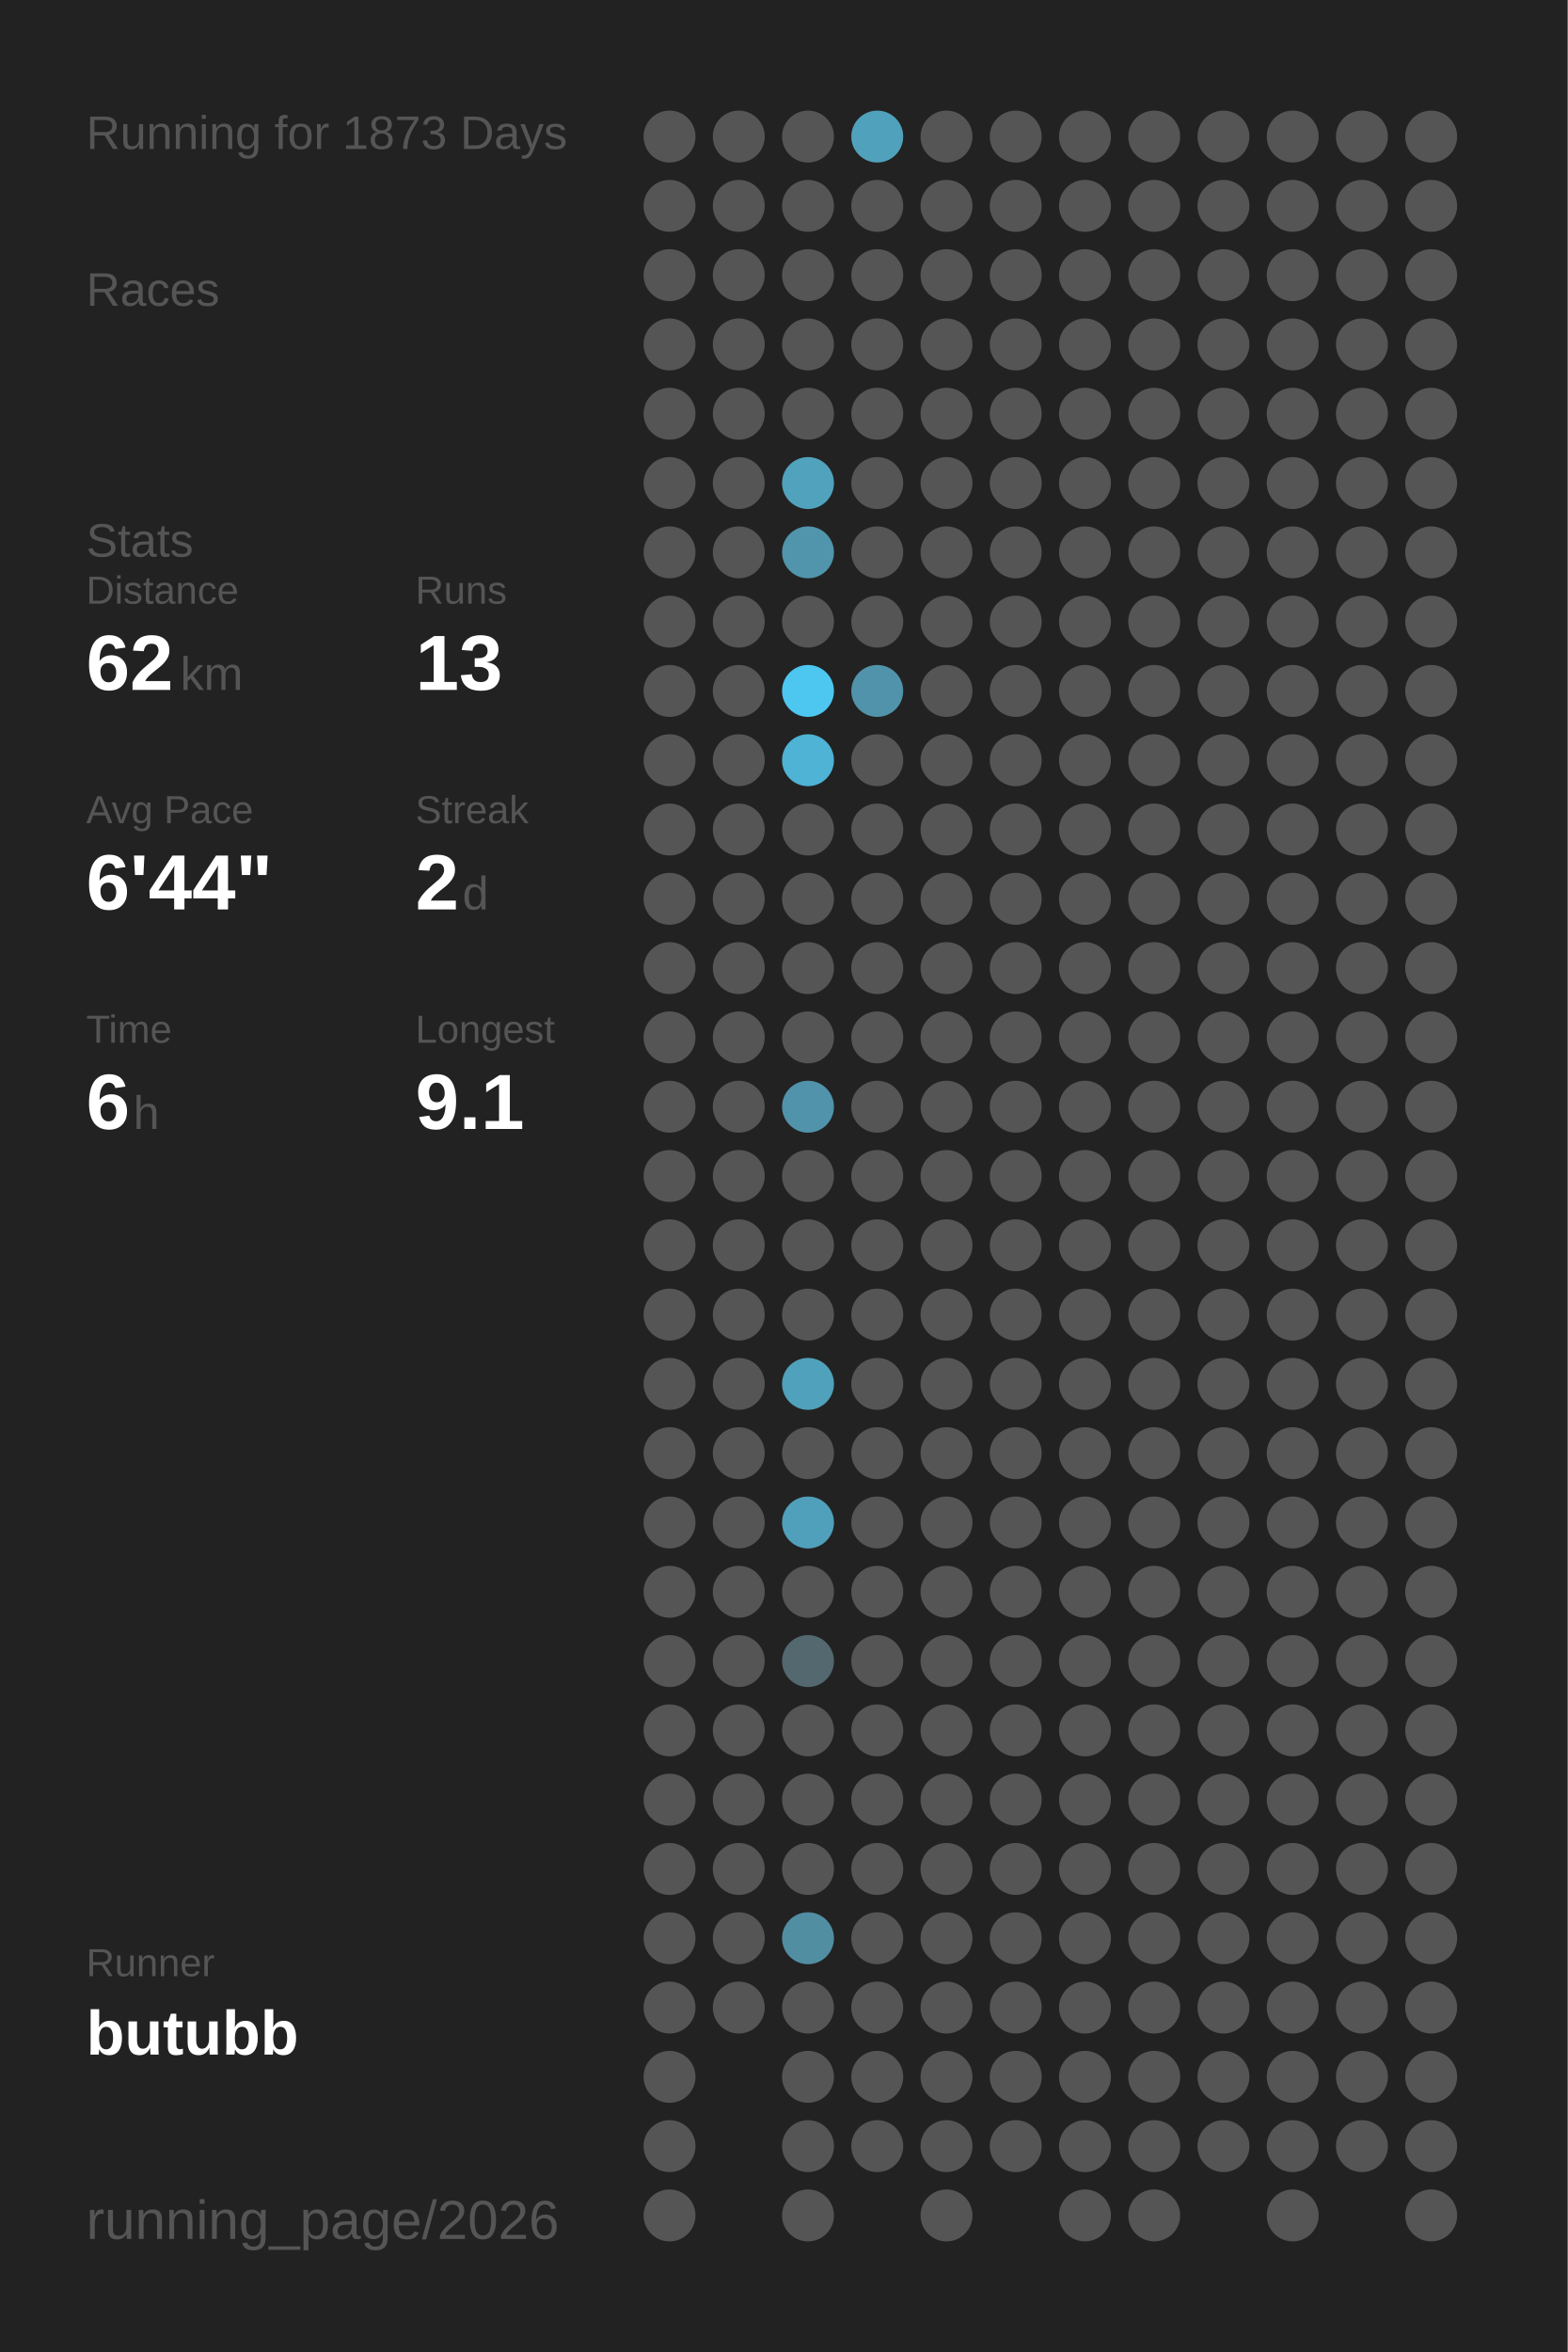
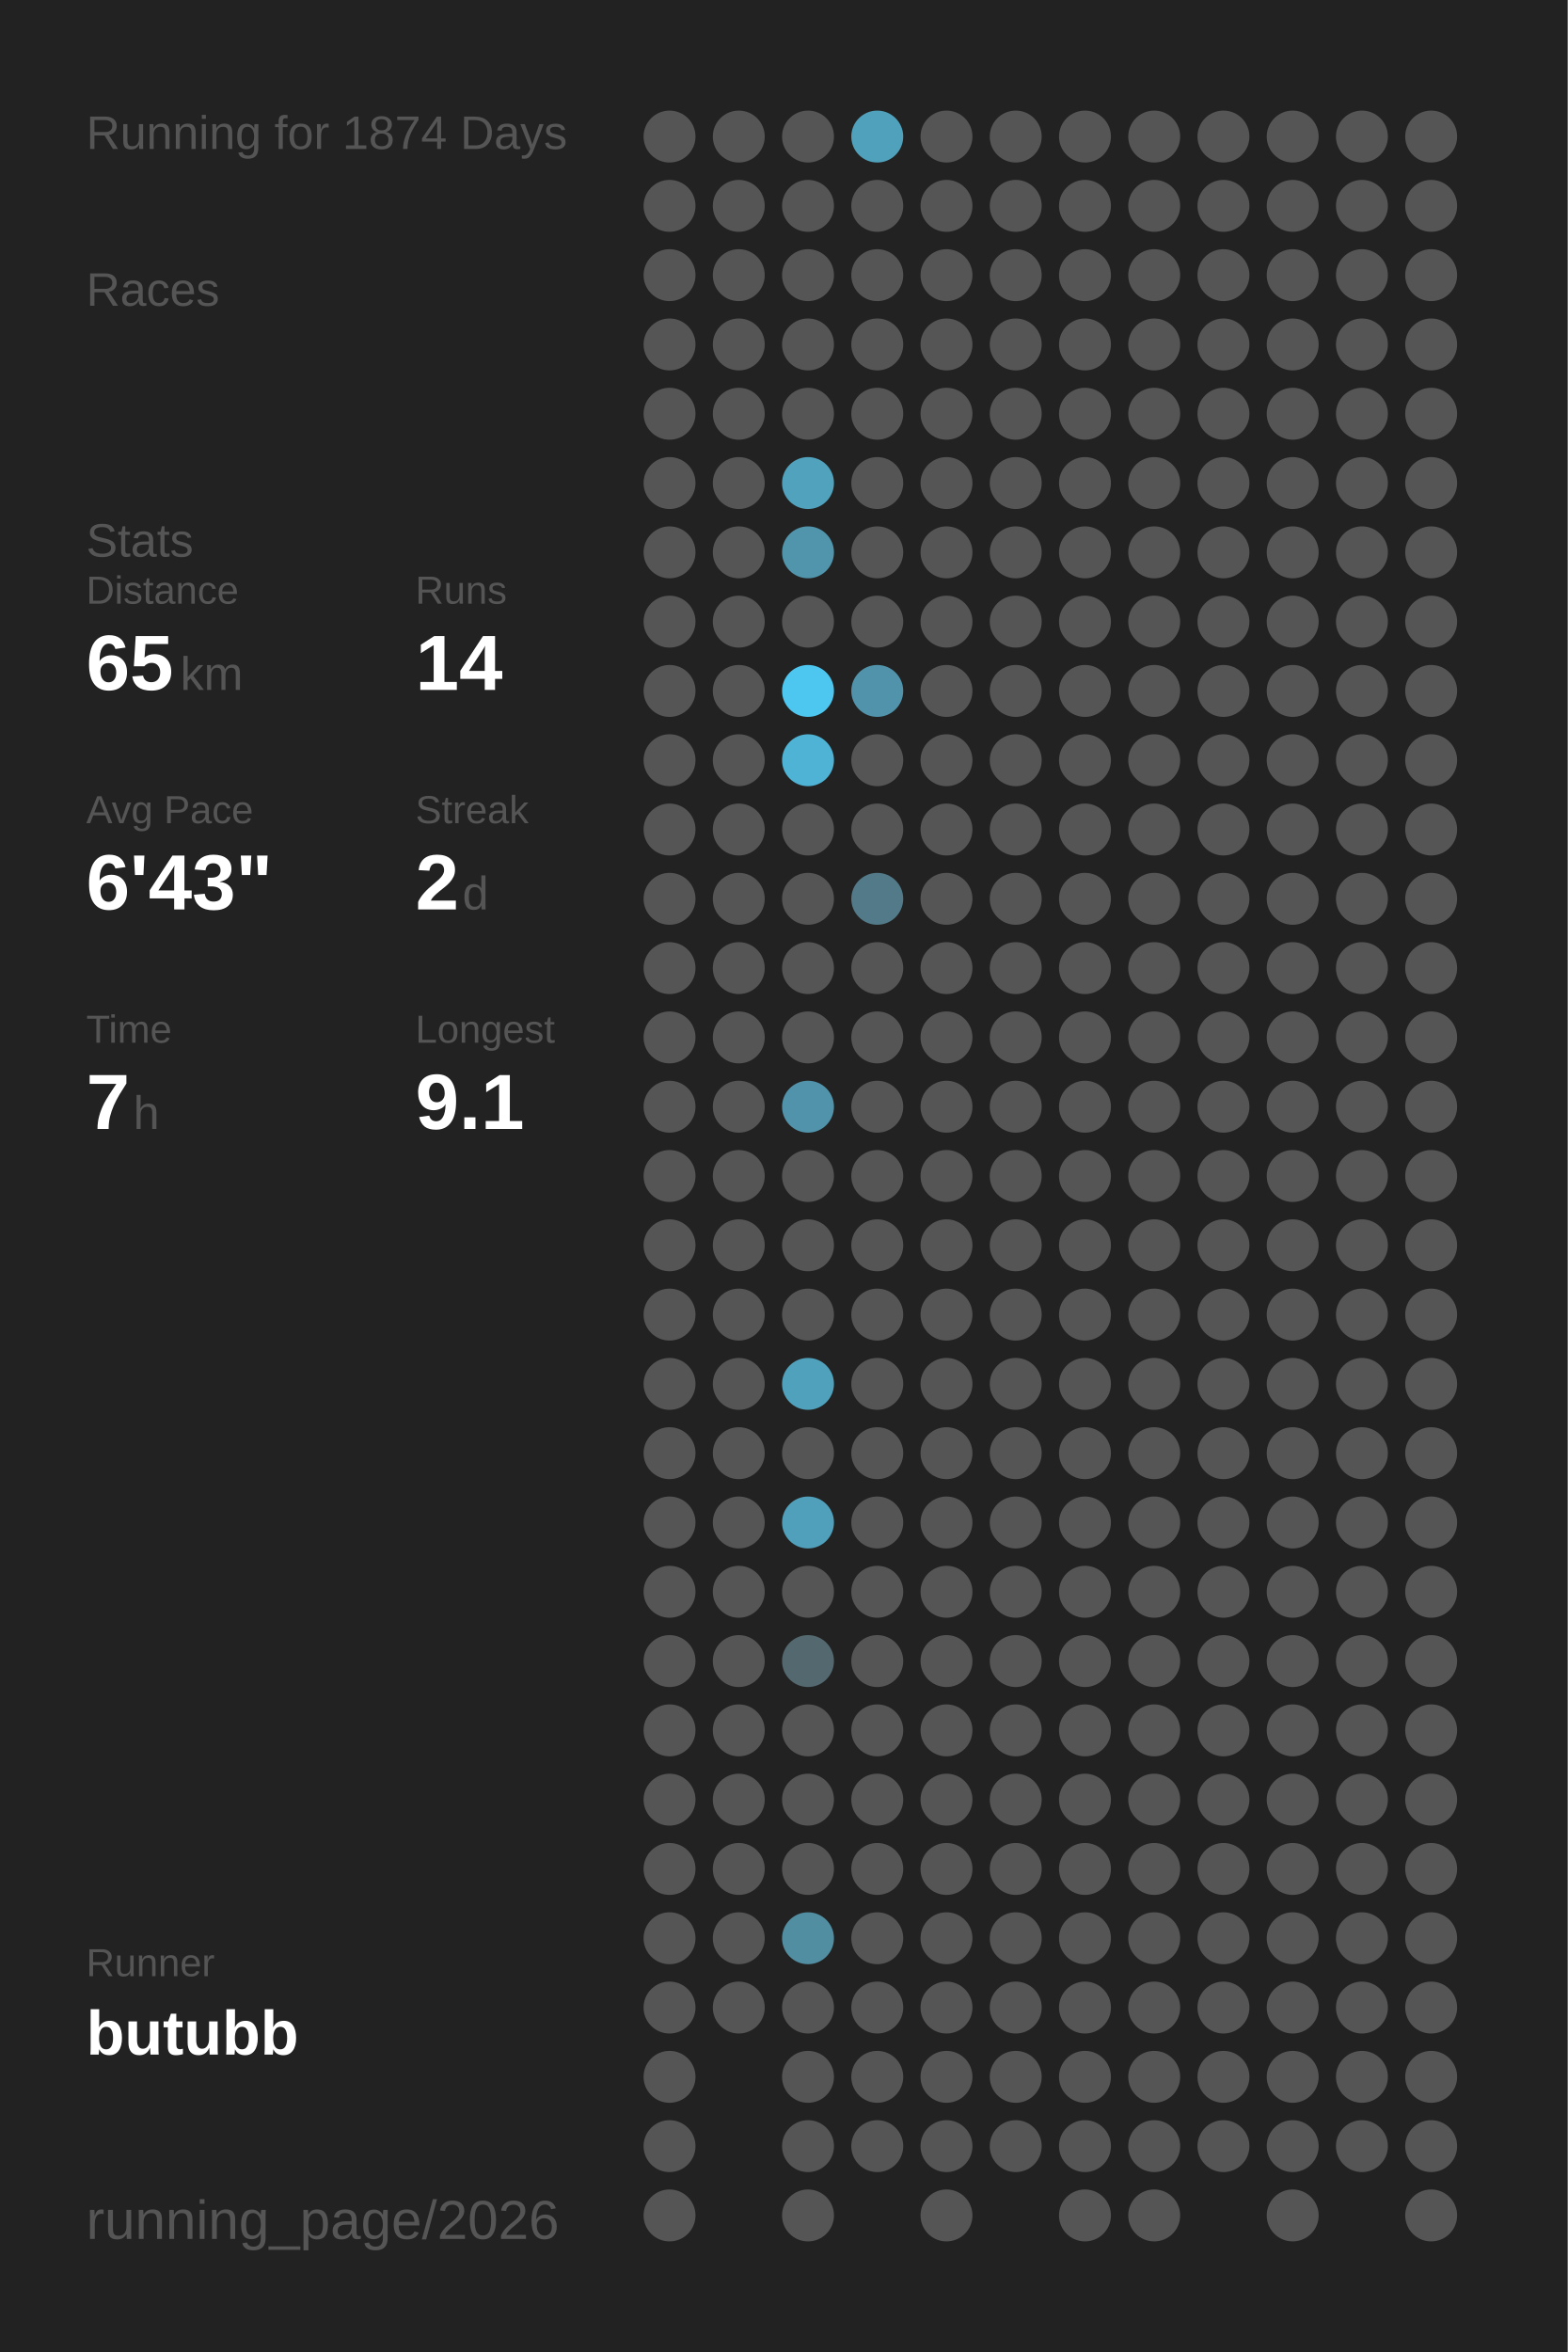
<svg xmlns="http://www.w3.org/2000/svg" baseProfile="full" height="300mm" version="1.1" viewBox="0,0,200,300" width="200mm">
  <defs />
  <rect fill="#222222" height="300" width="200" x="0" y="0" />
-   <text fill="#555555" style="font-size:6px; font-family:Arial;" x="11" y="19">Running for 1873 Days</text>
+   <text fill="#555555" style="font-size:6px; font-family:Arial;" x="11" y="19">Running for 1874 Days</text>
  <text fill="#555555" style="font-size:6px; font-family:Arial;" x="11" y="39">Races</text>
  <text fill="#555555" style="font-size:6px; font-family:Arial;" x="11" y="71">Stats</text>
  <text fill="#555555" style="font-size:5px; font-family:Arial;" x="11" y="77">Distance</text>
-   <text fill="#FFFFFF" style="font-size:10px; font-family:Arial; font-weight:bold;" x="11" y="88">62</text>
+   <text fill="#FFFFFF" style="font-size:10px; font-family:Arial; font-weight:bold;" x="11" y="88">65</text>
  <text fill="#555555" style="font-size:6px; font-family:Arial;" x="23" y="88">km</text>
  <text fill="#555555" style="font-size:5px; font-family:Arial;" x="53" y="77">Runs</text>
-   <text fill="#FFFFFF" style="font-size:10px; font-family:Arial; font-weight:bold;" x="53" y="88">13</text>
+   <text fill="#FFFFFF" style="font-size:10px; font-family:Arial; font-weight:bold;" x="53" y="88">14</text>
  <text fill="#555555" style="font-size:5px; font-family:Arial;" x="11" y="105">Avg Pace</text>
-   <text fill="#FFFFFF" style="font-size:10px; font-family:Arial; font-weight:bold;" x="11" y="116">6'44"</text>
+   <text fill="#FFFFFF" style="font-size:10px; font-family:Arial; font-weight:bold;" x="11" y="116">6'43"</text>
  <text fill="#555555" style="font-size:5px; font-family:Arial;" x="53" y="105">Streak</text>
  <text fill="#FFFFFF" style="font-size:10px; font-family:Arial; font-weight:bold;" x="53" y="116">2</text>
  <text fill="#555555" style="font-size:6px; font-family:Arial;" x="59" y="116">d</text>
  <text fill="#555555" style="font-size:5px; font-family:Arial;" x="11" y="133">Time</text>
-   <text fill="#FFFFFF" style="font-size:10px; font-family:Arial; font-weight:bold;" x="11" y="144">6</text>
+   <text fill="#FFFFFF" style="font-size:10px; font-family:Arial; font-weight:bold;" x="11" y="144">7</text>
  <text fill="#555555" style="font-size:6px; font-family:Arial;" x="17" y="144">h</text>
  <text fill="#555555" style="font-size:5px; font-family:Arial;" x="53" y="133">Longest</text>
  <text fill="#FFFFFF" style="font-size:10px; font-family:Arial; font-weight:bold;" x="53" y="144">9.1</text>
  <text fill="#555555" style="font-size:5px; font-family:Arial;" x="11" y="252.065">Runner</text>
  <text fill="#FFFFFF" style="font-size:8px; font-family:Arial; font-weight:bold;" x="11" y="262.065">butubb</text>
  <text fill="#555555" style="font-size:7px; font-family:Arial;" x="11" y="285.581">running_page/2026</text>
  <circle cx="85.417" cy="17.419" fill="#555555" r="3.312" />
  <circle cx="85.417" cy="26.258" fill="#555555" r="3.312" />
  <circle cx="85.417" cy="35.097" fill="#555555" r="3.312" />
  <circle cx="85.417" cy="43.935" fill="#555555" r="3.312" />
  <circle cx="85.417" cy="52.774" fill="#555555" r="3.312" />
  <circle cx="85.417" cy="61.613" fill="#555555" r="3.312" />
  <circle cx="85.417" cy="70.452" fill="#555555" r="3.312" />
  <circle cx="85.417" cy="79.29" fill="#555555" r="3.312" />
  <circle cx="85.417" cy="88.129" fill="#555555" r="3.312" />
  <circle cx="85.417" cy="96.968" fill="#555555" r="3.312" />
  <circle cx="85.417" cy="105.806" fill="#555555" r="3.312" />
  <circle cx="85.417" cy="114.645" fill="#555555" r="3.312" />
  <circle cx="85.417" cy="123.484" fill="#555555" r="3.312" />
  <circle cx="85.417" cy="132.323" fill="#555555" r="3.312" />
  <circle cx="85.417" cy="141.161" fill="#555555" r="3.312" />
  <circle cx="85.417" cy="150" fill="#555555" r="3.312" />
  <circle cx="85.417" cy="158.839" fill="#555555" r="3.312" />
  <circle cx="85.417" cy="167.677" fill="#555555" r="3.312" />
  <circle cx="85.417" cy="176.516" fill="#555555" r="3.312" />
  <circle cx="85.417" cy="185.355" fill="#555555" r="3.312" />
  <circle cx="85.417" cy="194.194" fill="#555555" r="3.312" />
  <circle cx="85.417" cy="203.032" fill="#555555" r="3.312" />
  <circle cx="85.417" cy="211.871" fill="#555555" r="3.312" />
  <circle cx="85.417" cy="220.71" fill="#555555" r="3.312" />
  <circle cx="85.417" cy="229.548" fill="#555555" r="3.312" />
  <circle cx="85.417" cy="238.387" fill="#555555" r="3.312" />
  <circle cx="85.417" cy="247.226" fill="#555555" r="3.312" />
  <circle cx="85.417" cy="256.065" fill="#555555" r="3.312" />
  <circle cx="85.417" cy="264.903" fill="#555555" r="3.312" />
  <circle cx="85.417" cy="273.742" fill="#555555" r="3.312" />
  <circle cx="85.417" cy="282.581" fill="#555555" r="3.312" />
  <circle cx="94.25" cy="17.419" fill="#555555" r="3.312" />
  <circle cx="94.25" cy="26.258" fill="#555555" r="3.312" />
  <circle cx="94.25" cy="35.097" fill="#555555" r="3.312" />
  <circle cx="94.25" cy="43.935" fill="#555555" r="3.312" />
  <circle cx="94.25" cy="52.774" fill="#555555" r="3.312" />
  <circle cx="94.25" cy="61.613" fill="#555555" r="3.312" />
  <circle cx="94.25" cy="70.452" fill="#555555" r="3.312" />
  <circle cx="94.25" cy="79.29" fill="#555555" r="3.312" />
  <circle cx="94.25" cy="88.129" fill="#555555" r="3.312" />
  <circle cx="94.25" cy="96.968" fill="#555555" r="3.312" />
  <circle cx="94.25" cy="105.806" fill="#555555" r="3.312" />
  <circle cx="94.25" cy="114.645" fill="#555555" r="3.312" />
  <circle cx="94.25" cy="123.484" fill="#555555" r="3.312" />
  <circle cx="94.25" cy="132.323" fill="#555555" r="3.312" />
  <circle cx="94.25" cy="141.161" fill="#555555" r="3.312" />
  <circle cx="94.25" cy="150" fill="#555555" r="3.312" />
  <circle cx="94.25" cy="158.839" fill="#555555" r="3.312" />
  <circle cx="94.25" cy="167.677" fill="#555555" r="3.312" />
  <circle cx="94.25" cy="176.516" fill="#555555" r="3.312" />
  <circle cx="94.25" cy="185.355" fill="#555555" r="3.312" />
  <circle cx="94.25" cy="194.194" fill="#555555" r="3.312" />
  <circle cx="94.25" cy="203.032" fill="#555555" r="3.312" />
  <circle cx="94.25" cy="211.871" fill="#555555" r="3.312" />
  <circle cx="94.25" cy="220.71" fill="#555555" r="3.312" />
  <circle cx="94.25" cy="229.548" fill="#555555" r="3.312" />
  <circle cx="94.25" cy="238.387" fill="#555555" r="3.312" />
  <circle cx="94.25" cy="247.226" fill="#555555" r="3.312" />
  <circle cx="94.25" cy="256.065" fill="#555555" r="3.312" />
  <circle cx="103.083" cy="17.419" fill="#555555" r="3.312" />
  <circle cx="103.083" cy="26.258" fill="#555555" r="3.312" />
  <circle cx="103.083" cy="35.097" fill="#555555" r="3.312" />
  <circle cx="103.083" cy="43.935" fill="#555555" r="3.312" />
  <circle cx="103.083" cy="52.774" fill="#555555" r="3.312" />
  <circle cx="103.083" cy="61.613" fill="#50a2bd" r="3.312" />
  <circle cx="103.083" cy="70.452" fill="#5095ac" r="3.312" />
  <circle cx="103.083" cy="79.29" fill="#555555" r="3.312" />
  <circle cx="103.083" cy="88.129" fill="#4dc7f0" r="3.312" />
  <circle cx="103.083" cy="96.968" fill="#4eb3d5" r="3.312" />
  <circle cx="103.083" cy="105.806" fill="#555555" r="3.312" />
  <circle cx="103.083" cy="114.645" fill="#555555" r="3.312" />
  <circle cx="103.083" cy="123.484" fill="#555555" r="3.312" />
  <circle cx="103.083" cy="132.323" fill="#555555" r="3.312" />
  <circle cx="103.083" cy="141.161" fill="#5093aa" r="3.312" />
  <circle cx="103.083" cy="150" fill="#555555" r="3.312" />
  <circle cx="103.083" cy="158.839" fill="#555555" r="3.312" />
  <circle cx="103.083" cy="167.677" fill="#555555" r="3.312" />
  <circle cx="103.083" cy="176.516" fill="#50a1bc" r="3.312" />
  <circle cx="103.083" cy="185.355" fill="#555555" r="3.312" />
  <circle cx="103.083" cy="194.194" fill="#50a0bb" r="3.312" />
  <circle cx="103.083" cy="203.032" fill="#555555" r="3.312" />
  <circle cx="103.083" cy="211.871" fill="#53686f" r="3.312" />
  <circle cx="103.083" cy="220.71" fill="#555555" r="3.312" />
  <circle cx="103.083" cy="229.548" fill="#555555" r="3.312" />
  <circle cx="103.083" cy="238.387" fill="#555555" r="3.312" />
  <circle cx="103.083" cy="247.226" fill="#518ea2" r="3.312" />
  <circle cx="103.083" cy="256.065" fill="#555555" r="3.312" />
  <circle cx="103.083" cy="264.903" fill="#555555" r="3.312" />
  <circle cx="103.083" cy="273.742" fill="#555555" r="3.312" />
  <circle cx="103.083" cy="282.581" fill="#555555" r="3.312" />
  <circle cx="111.917" cy="17.419" fill="#50a1bc" r="3.312" />
  <circle cx="111.917" cy="26.258" fill="#555555" r="3.312" />
  <circle cx="111.917" cy="35.097" fill="#555555" r="3.312" />
  <circle cx="111.917" cy="43.935" fill="#555555" r="3.312" />
  <circle cx="111.917" cy="52.774" fill="#555555" r="3.312" />
  <circle cx="111.917" cy="61.613" fill="#555555" r="3.312" />
  <circle cx="111.917" cy="70.452" fill="#555555" r="3.312" />
  <circle cx="111.917" cy="79.29" fill="#555555" r="3.312" />
  <circle cx="111.917" cy="88.129" fill="#5093aa" r="3.312" />
  <circle cx="111.917" cy="96.968" fill="#555555" r="3.312" />
  <circle cx="111.917" cy="105.806" fill="#555555" r="3.312" />
-   <circle cx="111.917" cy="114.645" fill="#555555" r="3.312" />
+   <circle cx="111.917" cy="114.645" fill="#527a88" r="3.312" />
  <circle cx="111.917" cy="123.484" fill="#555555" r="3.312" />
  <circle cx="111.917" cy="132.323" fill="#555555" r="3.312" />
  <circle cx="111.917" cy="141.161" fill="#555555" r="3.312" />
  <circle cx="111.917" cy="150" fill="#555555" r="3.312" />
  <circle cx="111.917" cy="158.839" fill="#555555" r="3.312" />
  <circle cx="111.917" cy="167.677" fill="#555555" r="3.312" />
  <circle cx="111.917" cy="176.516" fill="#555555" r="3.312" />
  <circle cx="111.917" cy="185.355" fill="#555555" r="3.312" />
  <circle cx="111.917" cy="194.194" fill="#555555" r="3.312" />
  <circle cx="111.917" cy="203.032" fill="#555555" r="3.312" />
  <circle cx="111.917" cy="211.871" fill="#555555" r="3.312" />
  <circle cx="111.917" cy="220.71" fill="#555555" r="3.312" />
  <circle cx="111.917" cy="229.548" fill="#555555" r="3.312" />
  <circle cx="111.917" cy="238.387" fill="#555555" r="3.312" />
  <circle cx="111.917" cy="247.226" fill="#555555" r="3.312" />
  <circle cx="111.917" cy="256.065" fill="#555555" r="3.312" />
  <circle cx="111.917" cy="264.903" fill="#555555" r="3.312" />
  <circle cx="111.917" cy="273.742" fill="#555555" r="3.312" />
  <circle cx="120.75" cy="17.419" fill="#555555" r="3.312" />
  <circle cx="120.75" cy="26.258" fill="#555555" r="3.312" />
  <circle cx="120.75" cy="35.097" fill="#555555" r="3.312" />
  <circle cx="120.75" cy="43.935" fill="#555555" r="3.312" />
  <circle cx="120.75" cy="52.774" fill="#555555" r="3.312" />
  <circle cx="120.75" cy="61.613" fill="#555555" r="3.312" />
  <circle cx="120.75" cy="70.452" fill="#555555" r="3.312" />
  <circle cx="120.75" cy="79.29" fill="#555555" r="3.312" />
  <circle cx="120.75" cy="88.129" fill="#555555" r="3.312" />
  <circle cx="120.75" cy="96.968" fill="#555555" r="3.312" />
  <circle cx="120.75" cy="105.806" fill="#555555" r="3.312" />
  <circle cx="120.75" cy="114.645" fill="#555555" r="3.312" />
  <circle cx="120.75" cy="123.484" fill="#555555" r="3.312" />
  <circle cx="120.75" cy="132.323" fill="#555555" r="3.312" />
  <circle cx="120.75" cy="141.161" fill="#555555" r="3.312" />
  <circle cx="120.75" cy="150" fill="#555555" r="3.312" />
  <circle cx="120.75" cy="158.839" fill="#555555" r="3.312" />
  <circle cx="120.75" cy="167.677" fill="#555555" r="3.312" />
  <circle cx="120.75" cy="176.516" fill="#555555" r="3.312" />
  <circle cx="120.75" cy="185.355" fill="#555555" r="3.312" />
  <circle cx="120.75" cy="194.194" fill="#555555" r="3.312" />
  <circle cx="120.75" cy="203.032" fill="#555555" r="3.312" />
  <circle cx="120.75" cy="211.871" fill="#555555" r="3.312" />
  <circle cx="120.75" cy="220.71" fill="#555555" r="3.312" />
  <circle cx="120.75" cy="229.548" fill="#555555" r="3.312" />
  <circle cx="120.75" cy="238.387" fill="#555555" r="3.312" />
  <circle cx="120.75" cy="247.226" fill="#555555" r="3.312" />
  <circle cx="120.75" cy="256.065" fill="#555555" r="3.312" />
  <circle cx="120.75" cy="264.903" fill="#555555" r="3.312" />
  <circle cx="120.75" cy="273.742" fill="#555555" r="3.312" />
  <circle cx="120.75" cy="282.581" fill="#555555" r="3.312" />
  <circle cx="129.583" cy="17.419" fill="#555555" r="3.312" />
  <circle cx="129.583" cy="26.258" fill="#555555" r="3.312" />
  <circle cx="129.583" cy="35.097" fill="#555555" r="3.312" />
  <circle cx="129.583" cy="43.935" fill="#555555" r="3.312" />
  <circle cx="129.583" cy="52.774" fill="#555555" r="3.312" />
  <circle cx="129.583" cy="61.613" fill="#555555" r="3.312" />
  <circle cx="129.583" cy="70.452" fill="#555555" r="3.312" />
  <circle cx="129.583" cy="79.29" fill="#555555" r="3.312" />
  <circle cx="129.583" cy="88.129" fill="#555555" r="3.312" />
  <circle cx="129.583" cy="96.968" fill="#555555" r="3.312" />
  <circle cx="129.583" cy="105.806" fill="#555555" r="3.312" />
  <circle cx="129.583" cy="114.645" fill="#555555" r="3.312" />
  <circle cx="129.583" cy="123.484" fill="#555555" r="3.312" />
  <circle cx="129.583" cy="132.323" fill="#555555" r="3.312" />
  <circle cx="129.583" cy="141.161" fill="#555555" r="3.312" />
  <circle cx="129.583" cy="150" fill="#555555" r="3.312" />
  <circle cx="129.583" cy="158.839" fill="#555555" r="3.312" />
  <circle cx="129.583" cy="167.677" fill="#555555" r="3.312" />
  <circle cx="129.583" cy="176.516" fill="#555555" r="3.312" />
  <circle cx="129.583" cy="185.355" fill="#555555" r="3.312" />
  <circle cx="129.583" cy="194.194" fill="#555555" r="3.312" />
  <circle cx="129.583" cy="203.032" fill="#555555" r="3.312" />
  <circle cx="129.583" cy="211.871" fill="#555555" r="3.312" />
  <circle cx="129.583" cy="220.71" fill="#555555" r="3.312" />
  <circle cx="129.583" cy="229.548" fill="#555555" r="3.312" />
  <circle cx="129.583" cy="238.387" fill="#555555" r="3.312" />
  <circle cx="129.583" cy="247.226" fill="#555555" r="3.312" />
  <circle cx="129.583" cy="256.065" fill="#555555" r="3.312" />
  <circle cx="129.583" cy="264.903" fill="#555555" r="3.312" />
  <circle cx="129.583" cy="273.742" fill="#555555" r="3.312" />
  <circle cx="138.417" cy="17.419" fill="#555555" r="3.312" />
  <circle cx="138.417" cy="26.258" fill="#555555" r="3.312" />
  <circle cx="138.417" cy="35.097" fill="#555555" r="3.312" />
  <circle cx="138.417" cy="43.935" fill="#555555" r="3.312" />
  <circle cx="138.417" cy="52.774" fill="#555555" r="3.312" />
  <circle cx="138.417" cy="61.613" fill="#555555" r="3.312" />
  <circle cx="138.417" cy="70.452" fill="#555555" r="3.312" />
  <circle cx="138.417" cy="79.29" fill="#555555" r="3.312" />
  <circle cx="138.417" cy="88.129" fill="#555555" r="3.312" />
  <circle cx="138.417" cy="96.968" fill="#555555" r="3.312" />
  <circle cx="138.417" cy="105.806" fill="#555555" r="3.312" />
  <circle cx="138.417" cy="114.645" fill="#555555" r="3.312" />
  <circle cx="138.417" cy="123.484" fill="#555555" r="3.312" />
  <circle cx="138.417" cy="132.323" fill="#555555" r="3.312" />
  <circle cx="138.417" cy="141.161" fill="#555555" r="3.312" />
  <circle cx="138.417" cy="150" fill="#555555" r="3.312" />
  <circle cx="138.417" cy="158.839" fill="#555555" r="3.312" />
  <circle cx="138.417" cy="167.677" fill="#555555" r="3.312" />
  <circle cx="138.417" cy="176.516" fill="#555555" r="3.312" />
  <circle cx="138.417" cy="185.355" fill="#555555" r="3.312" />
  <circle cx="138.417" cy="194.194" fill="#555555" r="3.312" />
  <circle cx="138.417" cy="203.032" fill="#555555" r="3.312" />
  <circle cx="138.417" cy="211.871" fill="#555555" r="3.312" />
  <circle cx="138.417" cy="220.71" fill="#555555" r="3.312" />
  <circle cx="138.417" cy="229.548" fill="#555555" r="3.312" />
  <circle cx="138.417" cy="238.387" fill="#555555" r="3.312" />
  <circle cx="138.417" cy="247.226" fill="#555555" r="3.312" />
  <circle cx="138.417" cy="256.065" fill="#555555" r="3.312" />
  <circle cx="138.417" cy="264.903" fill="#555555" r="3.312" />
  <circle cx="138.417" cy="273.742" fill="#555555" r="3.312" />
  <circle cx="138.417" cy="282.581" fill="#555555" r="3.312" />
  <circle cx="147.25" cy="17.419" fill="#555555" r="3.312" />
  <circle cx="147.25" cy="26.258" fill="#555555" r="3.312" />
  <circle cx="147.25" cy="35.097" fill="#555555" r="3.312" />
  <circle cx="147.25" cy="43.935" fill="#555555" r="3.312" />
  <circle cx="147.25" cy="52.774" fill="#555555" r="3.312" />
  <circle cx="147.25" cy="61.613" fill="#555555" r="3.312" />
  <circle cx="147.25" cy="70.452" fill="#555555" r="3.312" />
  <circle cx="147.25" cy="79.29" fill="#555555" r="3.312" />
  <circle cx="147.25" cy="88.129" fill="#555555" r="3.312" />
  <circle cx="147.25" cy="96.968" fill="#555555" r="3.312" />
  <circle cx="147.25" cy="105.806" fill="#555555" r="3.312" />
  <circle cx="147.25" cy="114.645" fill="#555555" r="3.312" />
  <circle cx="147.25" cy="123.484" fill="#555555" r="3.312" />
  <circle cx="147.25" cy="132.323" fill="#555555" r="3.312" />
  <circle cx="147.25" cy="141.161" fill="#555555" r="3.312" />
  <circle cx="147.25" cy="150" fill="#555555" r="3.312" />
  <circle cx="147.25" cy="158.839" fill="#555555" r="3.312" />
  <circle cx="147.25" cy="167.677" fill="#555555" r="3.312" />
  <circle cx="147.25" cy="176.516" fill="#555555" r="3.312" />
  <circle cx="147.25" cy="185.355" fill="#555555" r="3.312" />
  <circle cx="147.25" cy="194.194" fill="#555555" r="3.312" />
  <circle cx="147.25" cy="203.032" fill="#555555" r="3.312" />
  <circle cx="147.25" cy="211.871" fill="#555555" r="3.312" />
  <circle cx="147.25" cy="220.71" fill="#555555" r="3.312" />
  <circle cx="147.25" cy="229.548" fill="#555555" r="3.312" />
  <circle cx="147.25" cy="238.387" fill="#555555" r="3.312" />
  <circle cx="147.25" cy="247.226" fill="#555555" r="3.312" />
  <circle cx="147.25" cy="256.065" fill="#555555" r="3.312" />
  <circle cx="147.25" cy="264.903" fill="#555555" r="3.312" />
  <circle cx="147.25" cy="273.742" fill="#555555" r="3.312" />
  <circle cx="147.25" cy="282.581" fill="#555555" r="3.312" />
  <circle cx="156.083" cy="17.419" fill="#555555" r="3.312" />
  <circle cx="156.083" cy="26.258" fill="#555555" r="3.312" />
  <circle cx="156.083" cy="35.097" fill="#555555" r="3.312" />
  <circle cx="156.083" cy="43.935" fill="#555555" r="3.312" />
  <circle cx="156.083" cy="52.774" fill="#555555" r="3.312" />
  <circle cx="156.083" cy="61.613" fill="#555555" r="3.312" />
  <circle cx="156.083" cy="70.452" fill="#555555" r="3.312" />
  <circle cx="156.083" cy="79.29" fill="#555555" r="3.312" />
  <circle cx="156.083" cy="88.129" fill="#555555" r="3.312" />
  <circle cx="156.083" cy="96.968" fill="#555555" r="3.312" />
  <circle cx="156.083" cy="105.806" fill="#555555" r="3.312" />
  <circle cx="156.083" cy="114.645" fill="#555555" r="3.312" />
  <circle cx="156.083" cy="123.484" fill="#555555" r="3.312" />
  <circle cx="156.083" cy="132.323" fill="#555555" r="3.312" />
  <circle cx="156.083" cy="141.161" fill="#555555" r="3.312" />
  <circle cx="156.083" cy="150" fill="#555555" r="3.312" />
  <circle cx="156.083" cy="158.839" fill="#555555" r="3.312" />
  <circle cx="156.083" cy="167.677" fill="#555555" r="3.312" />
  <circle cx="156.083" cy="176.516" fill="#555555" r="3.312" />
  <circle cx="156.083" cy="185.355" fill="#555555" r="3.312" />
  <circle cx="156.083" cy="194.194" fill="#555555" r="3.312" />
  <circle cx="156.083" cy="203.032" fill="#555555" r="3.312" />
  <circle cx="156.083" cy="211.871" fill="#555555" r="3.312" />
  <circle cx="156.083" cy="220.71" fill="#555555" r="3.312" />
  <circle cx="156.083" cy="229.548" fill="#555555" r="3.312" />
  <circle cx="156.083" cy="238.387" fill="#555555" r="3.312" />
  <circle cx="156.083" cy="247.226" fill="#555555" r="3.312" />
  <circle cx="156.083" cy="256.065" fill="#555555" r="3.312" />
  <circle cx="156.083" cy="264.903" fill="#555555" r="3.312" />
  <circle cx="156.083" cy="273.742" fill="#555555" r="3.312" />
  <circle cx="164.917" cy="17.419" fill="#555555" r="3.312" />
  <circle cx="164.917" cy="26.258" fill="#555555" r="3.312" />
  <circle cx="164.917" cy="35.097" fill="#555555" r="3.312" />
  <circle cx="164.917" cy="43.935" fill="#555555" r="3.312" />
  <circle cx="164.917" cy="52.774" fill="#555555" r="3.312" />
  <circle cx="164.917" cy="61.613" fill="#555555" r="3.312" />
  <circle cx="164.917" cy="70.452" fill="#555555" r="3.312" />
  <circle cx="164.917" cy="79.29" fill="#555555" r="3.312" />
  <circle cx="164.917" cy="88.129" fill="#555555" r="3.312" />
  <circle cx="164.917" cy="96.968" fill="#555555" r="3.312" />
  <circle cx="164.917" cy="105.806" fill="#555555" r="3.312" />
  <circle cx="164.917" cy="114.645" fill="#555555" r="3.312" />
  <circle cx="164.917" cy="123.484" fill="#555555" r="3.312" />
  <circle cx="164.917" cy="132.323" fill="#555555" r="3.312" />
  <circle cx="164.917" cy="141.161" fill="#555555" r="3.312" />
  <circle cx="164.917" cy="150" fill="#555555" r="3.312" />
  <circle cx="164.917" cy="158.839" fill="#555555" r="3.312" />
  <circle cx="164.917" cy="167.677" fill="#555555" r="3.312" />
  <circle cx="164.917" cy="176.516" fill="#555555" r="3.312" />
  <circle cx="164.917" cy="185.355" fill="#555555" r="3.312" />
  <circle cx="164.917" cy="194.194" fill="#555555" r="3.312" />
  <circle cx="164.917" cy="203.032" fill="#555555" r="3.312" />
  <circle cx="164.917" cy="211.871" fill="#555555" r="3.312" />
  <circle cx="164.917" cy="220.71" fill="#555555" r="3.312" />
  <circle cx="164.917" cy="229.548" fill="#555555" r="3.312" />
  <circle cx="164.917" cy="238.387" fill="#555555" r="3.312" />
  <circle cx="164.917" cy="247.226" fill="#555555" r="3.312" />
  <circle cx="164.917" cy="256.065" fill="#555555" r="3.312" />
  <circle cx="164.917" cy="264.903" fill="#555555" r="3.312" />
  <circle cx="164.917" cy="273.742" fill="#555555" r="3.312" />
  <circle cx="164.917" cy="282.581" fill="#555555" r="3.312" />
  <circle cx="173.75" cy="17.419" fill="#555555" r="3.312" />
  <circle cx="173.75" cy="26.258" fill="#555555" r="3.312" />
  <circle cx="173.75" cy="35.097" fill="#555555" r="3.312" />
  <circle cx="173.75" cy="43.935" fill="#555555" r="3.312" />
  <circle cx="173.75" cy="52.774" fill="#555555" r="3.312" />
  <circle cx="173.75" cy="61.613" fill="#555555" r="3.312" />
  <circle cx="173.75" cy="70.452" fill="#555555" r="3.312" />
  <circle cx="173.75" cy="79.29" fill="#555555" r="3.312" />
  <circle cx="173.75" cy="88.129" fill="#555555" r="3.312" />
  <circle cx="173.75" cy="96.968" fill="#555555" r="3.312" />
  <circle cx="173.75" cy="105.806" fill="#555555" r="3.312" />
  <circle cx="173.75" cy="114.645" fill="#555555" r="3.312" />
  <circle cx="173.75" cy="123.484" fill="#555555" r="3.312" />
  <circle cx="173.75" cy="132.323" fill="#555555" r="3.312" />
  <circle cx="173.75" cy="141.161" fill="#555555" r="3.312" />
  <circle cx="173.75" cy="150" fill="#555555" r="3.312" />
  <circle cx="173.75" cy="158.839" fill="#555555" r="3.312" />
  <circle cx="173.75" cy="167.677" fill="#555555" r="3.312" />
  <circle cx="173.75" cy="176.516" fill="#555555" r="3.312" />
  <circle cx="173.75" cy="185.355" fill="#555555" r="3.312" />
  <circle cx="173.75" cy="194.194" fill="#555555" r="3.312" />
  <circle cx="173.75" cy="203.032" fill="#555555" r="3.312" />
  <circle cx="173.75" cy="211.871" fill="#555555" r="3.312" />
  <circle cx="173.75" cy="220.71" fill="#555555" r="3.312" />
  <circle cx="173.75" cy="229.548" fill="#555555" r="3.312" />
  <circle cx="173.75" cy="238.387" fill="#555555" r="3.312" />
  <circle cx="173.75" cy="247.226" fill="#555555" r="3.312" />
  <circle cx="173.75" cy="256.065" fill="#555555" r="3.312" />
  <circle cx="173.75" cy="264.903" fill="#555555" r="3.312" />
  <circle cx="173.75" cy="273.742" fill="#555555" r="3.312" />
  <circle cx="182.583" cy="17.419" fill="#555555" r="3.312" />
  <circle cx="182.583" cy="26.258" fill="#555555" r="3.312" />
  <circle cx="182.583" cy="35.097" fill="#555555" r="3.312" />
  <circle cx="182.583" cy="43.935" fill="#555555" r="3.312" />
  <circle cx="182.583" cy="52.774" fill="#555555" r="3.312" />
  <circle cx="182.583" cy="61.613" fill="#555555" r="3.312" />
  <circle cx="182.583" cy="70.452" fill="#555555" r="3.312" />
  <circle cx="182.583" cy="79.29" fill="#555555" r="3.312" />
  <circle cx="182.583" cy="88.129" fill="#555555" r="3.312" />
  <circle cx="182.583" cy="96.968" fill="#555555" r="3.312" />
  <circle cx="182.583" cy="105.806" fill="#555555" r="3.312" />
  <circle cx="182.583" cy="114.645" fill="#555555" r="3.312" />
  <circle cx="182.583" cy="123.484" fill="#555555" r="3.312" />
  <circle cx="182.583" cy="132.323" fill="#555555" r="3.312" />
  <circle cx="182.583" cy="141.161" fill="#555555" r="3.312" />
  <circle cx="182.583" cy="150" fill="#555555" r="3.312" />
  <circle cx="182.583" cy="158.839" fill="#555555" r="3.312" />
  <circle cx="182.583" cy="167.677" fill="#555555" r="3.312" />
  <circle cx="182.583" cy="176.516" fill="#555555" r="3.312" />
  <circle cx="182.583" cy="185.355" fill="#555555" r="3.312" />
  <circle cx="182.583" cy="194.194" fill="#555555" r="3.312" />
  <circle cx="182.583" cy="203.032" fill="#555555" r="3.312" />
  <circle cx="182.583" cy="211.871" fill="#555555" r="3.312" />
  <circle cx="182.583" cy="220.71" fill="#555555" r="3.312" />
  <circle cx="182.583" cy="229.548" fill="#555555" r="3.312" />
  <circle cx="182.583" cy="238.387" fill="#555555" r="3.312" />
  <circle cx="182.583" cy="247.226" fill="#555555" r="3.312" />
  <circle cx="182.583" cy="256.065" fill="#555555" r="3.312" />
  <circle cx="182.583" cy="264.903" fill="#555555" r="3.312" />
  <circle cx="182.583" cy="273.742" fill="#555555" r="3.312" />
  <circle cx="182.583" cy="282.581" fill="#555555" r="3.312" />
</svg>
